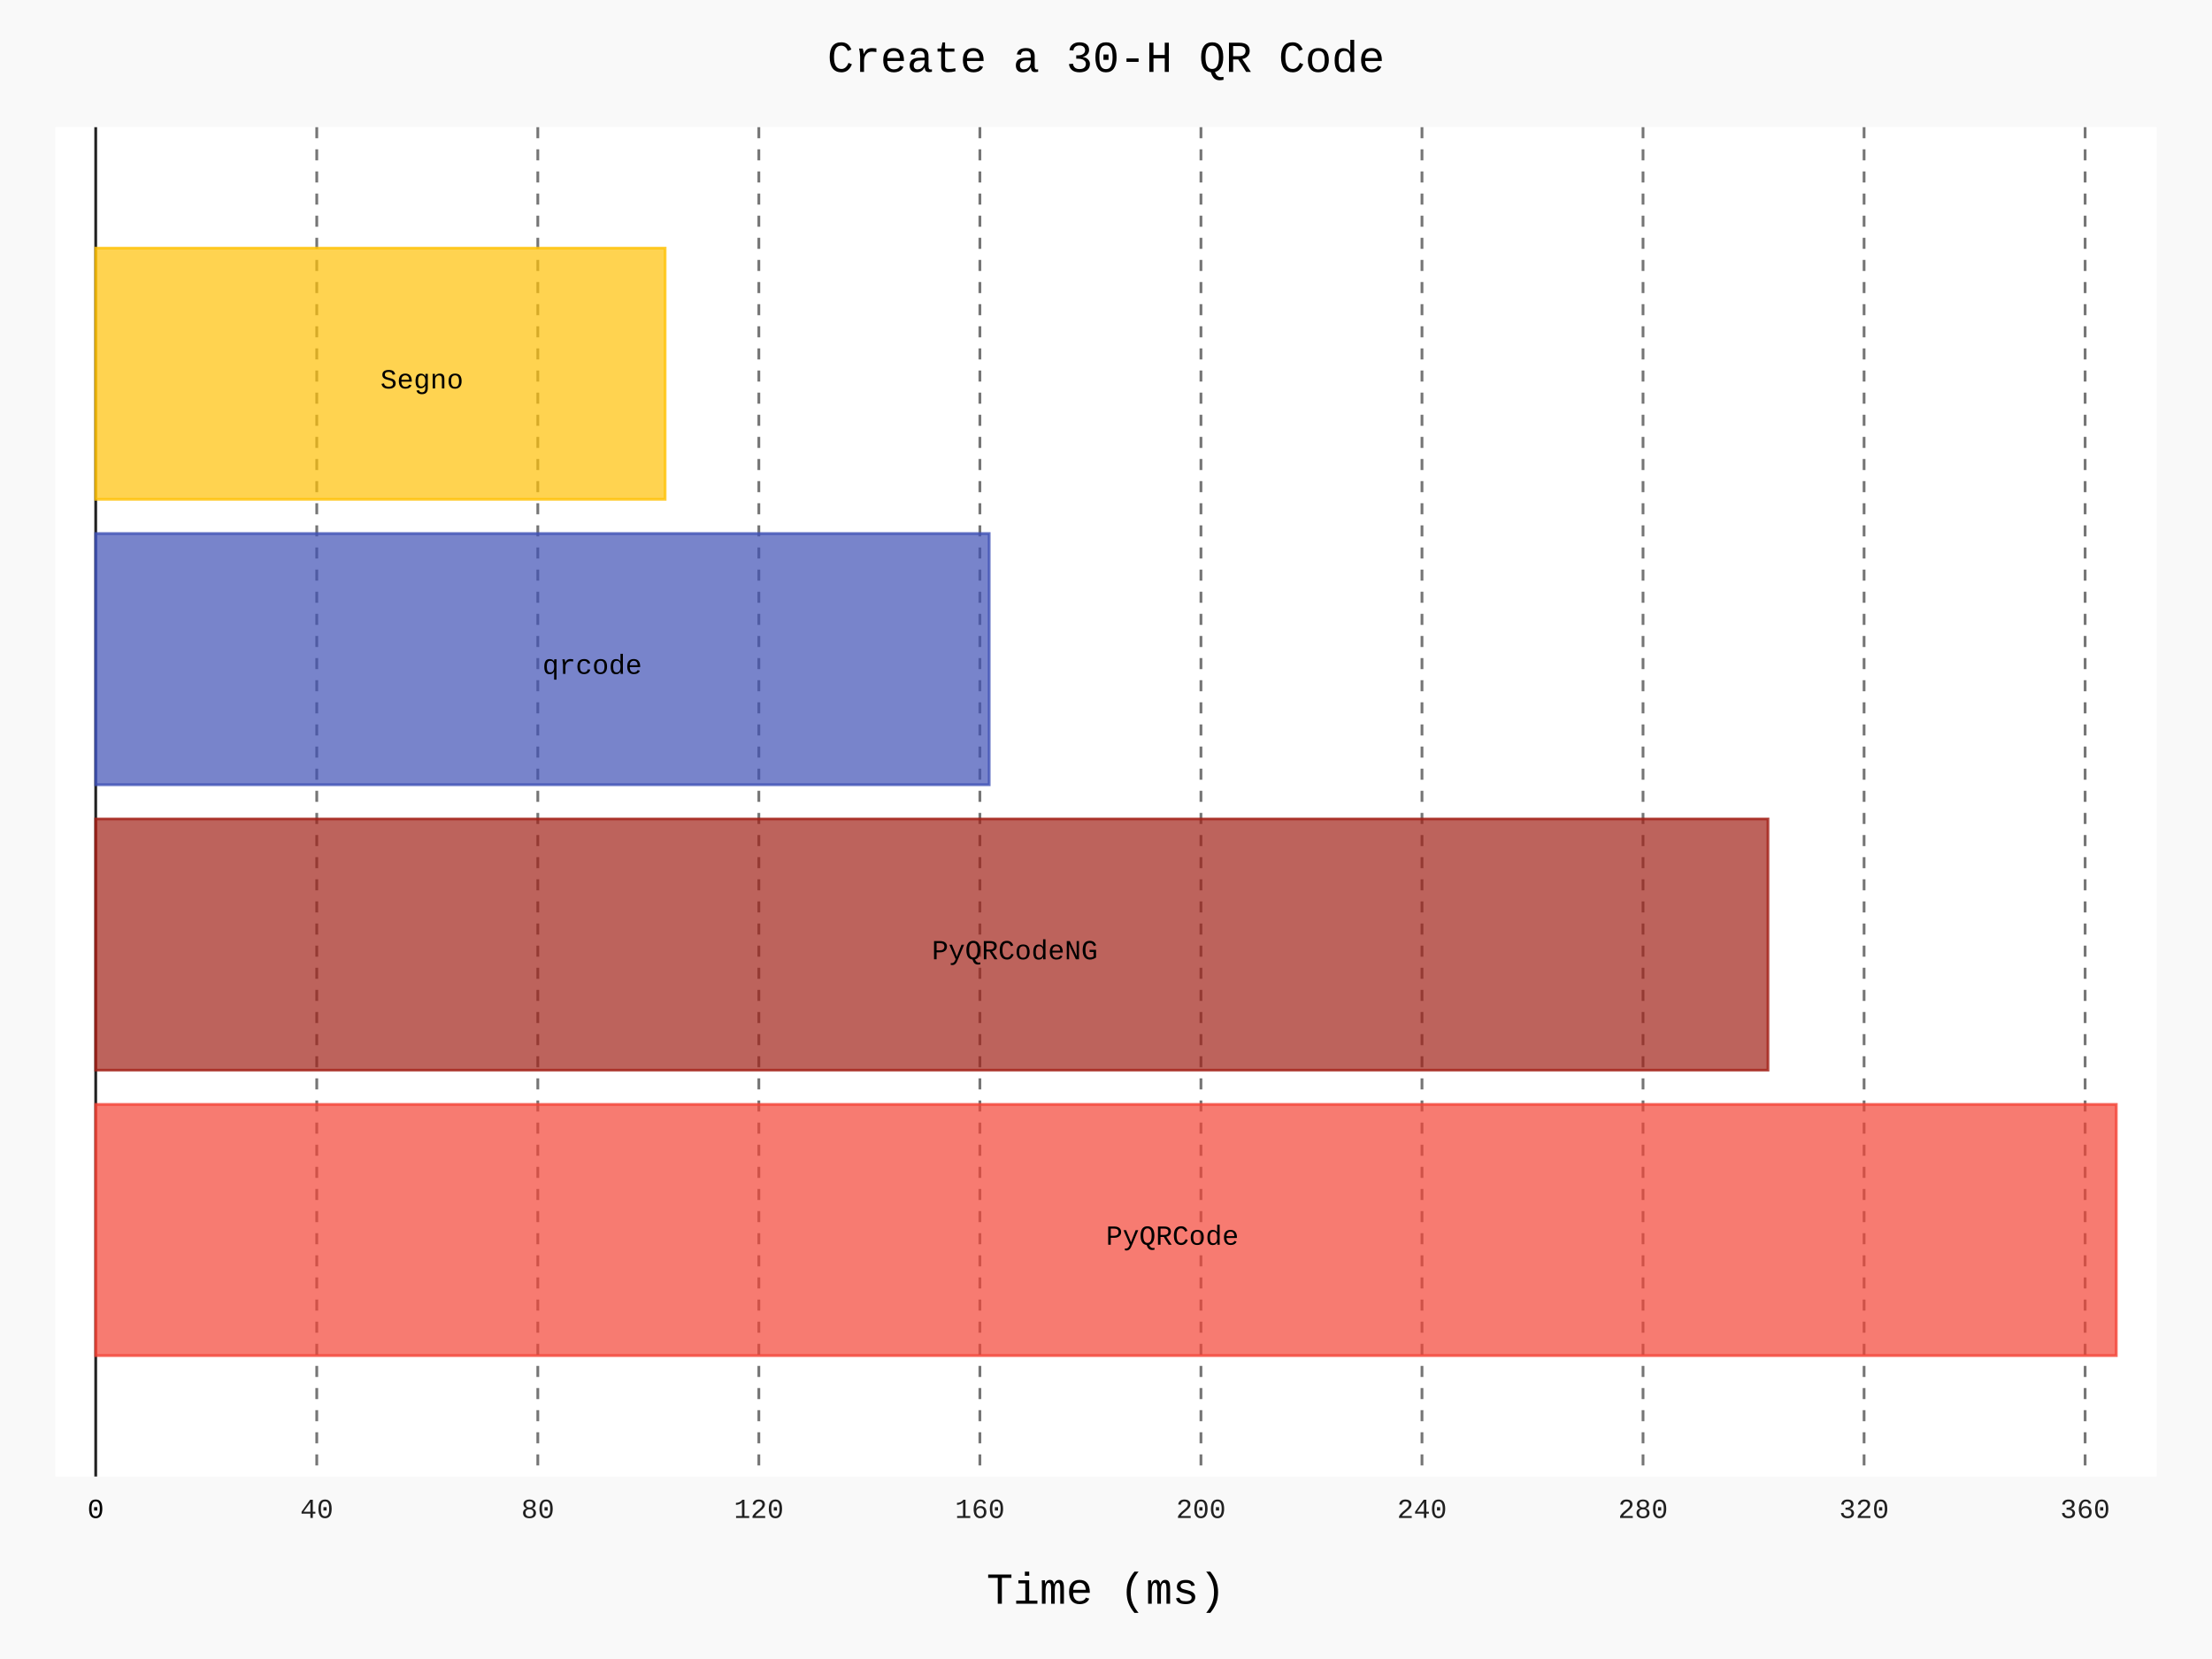
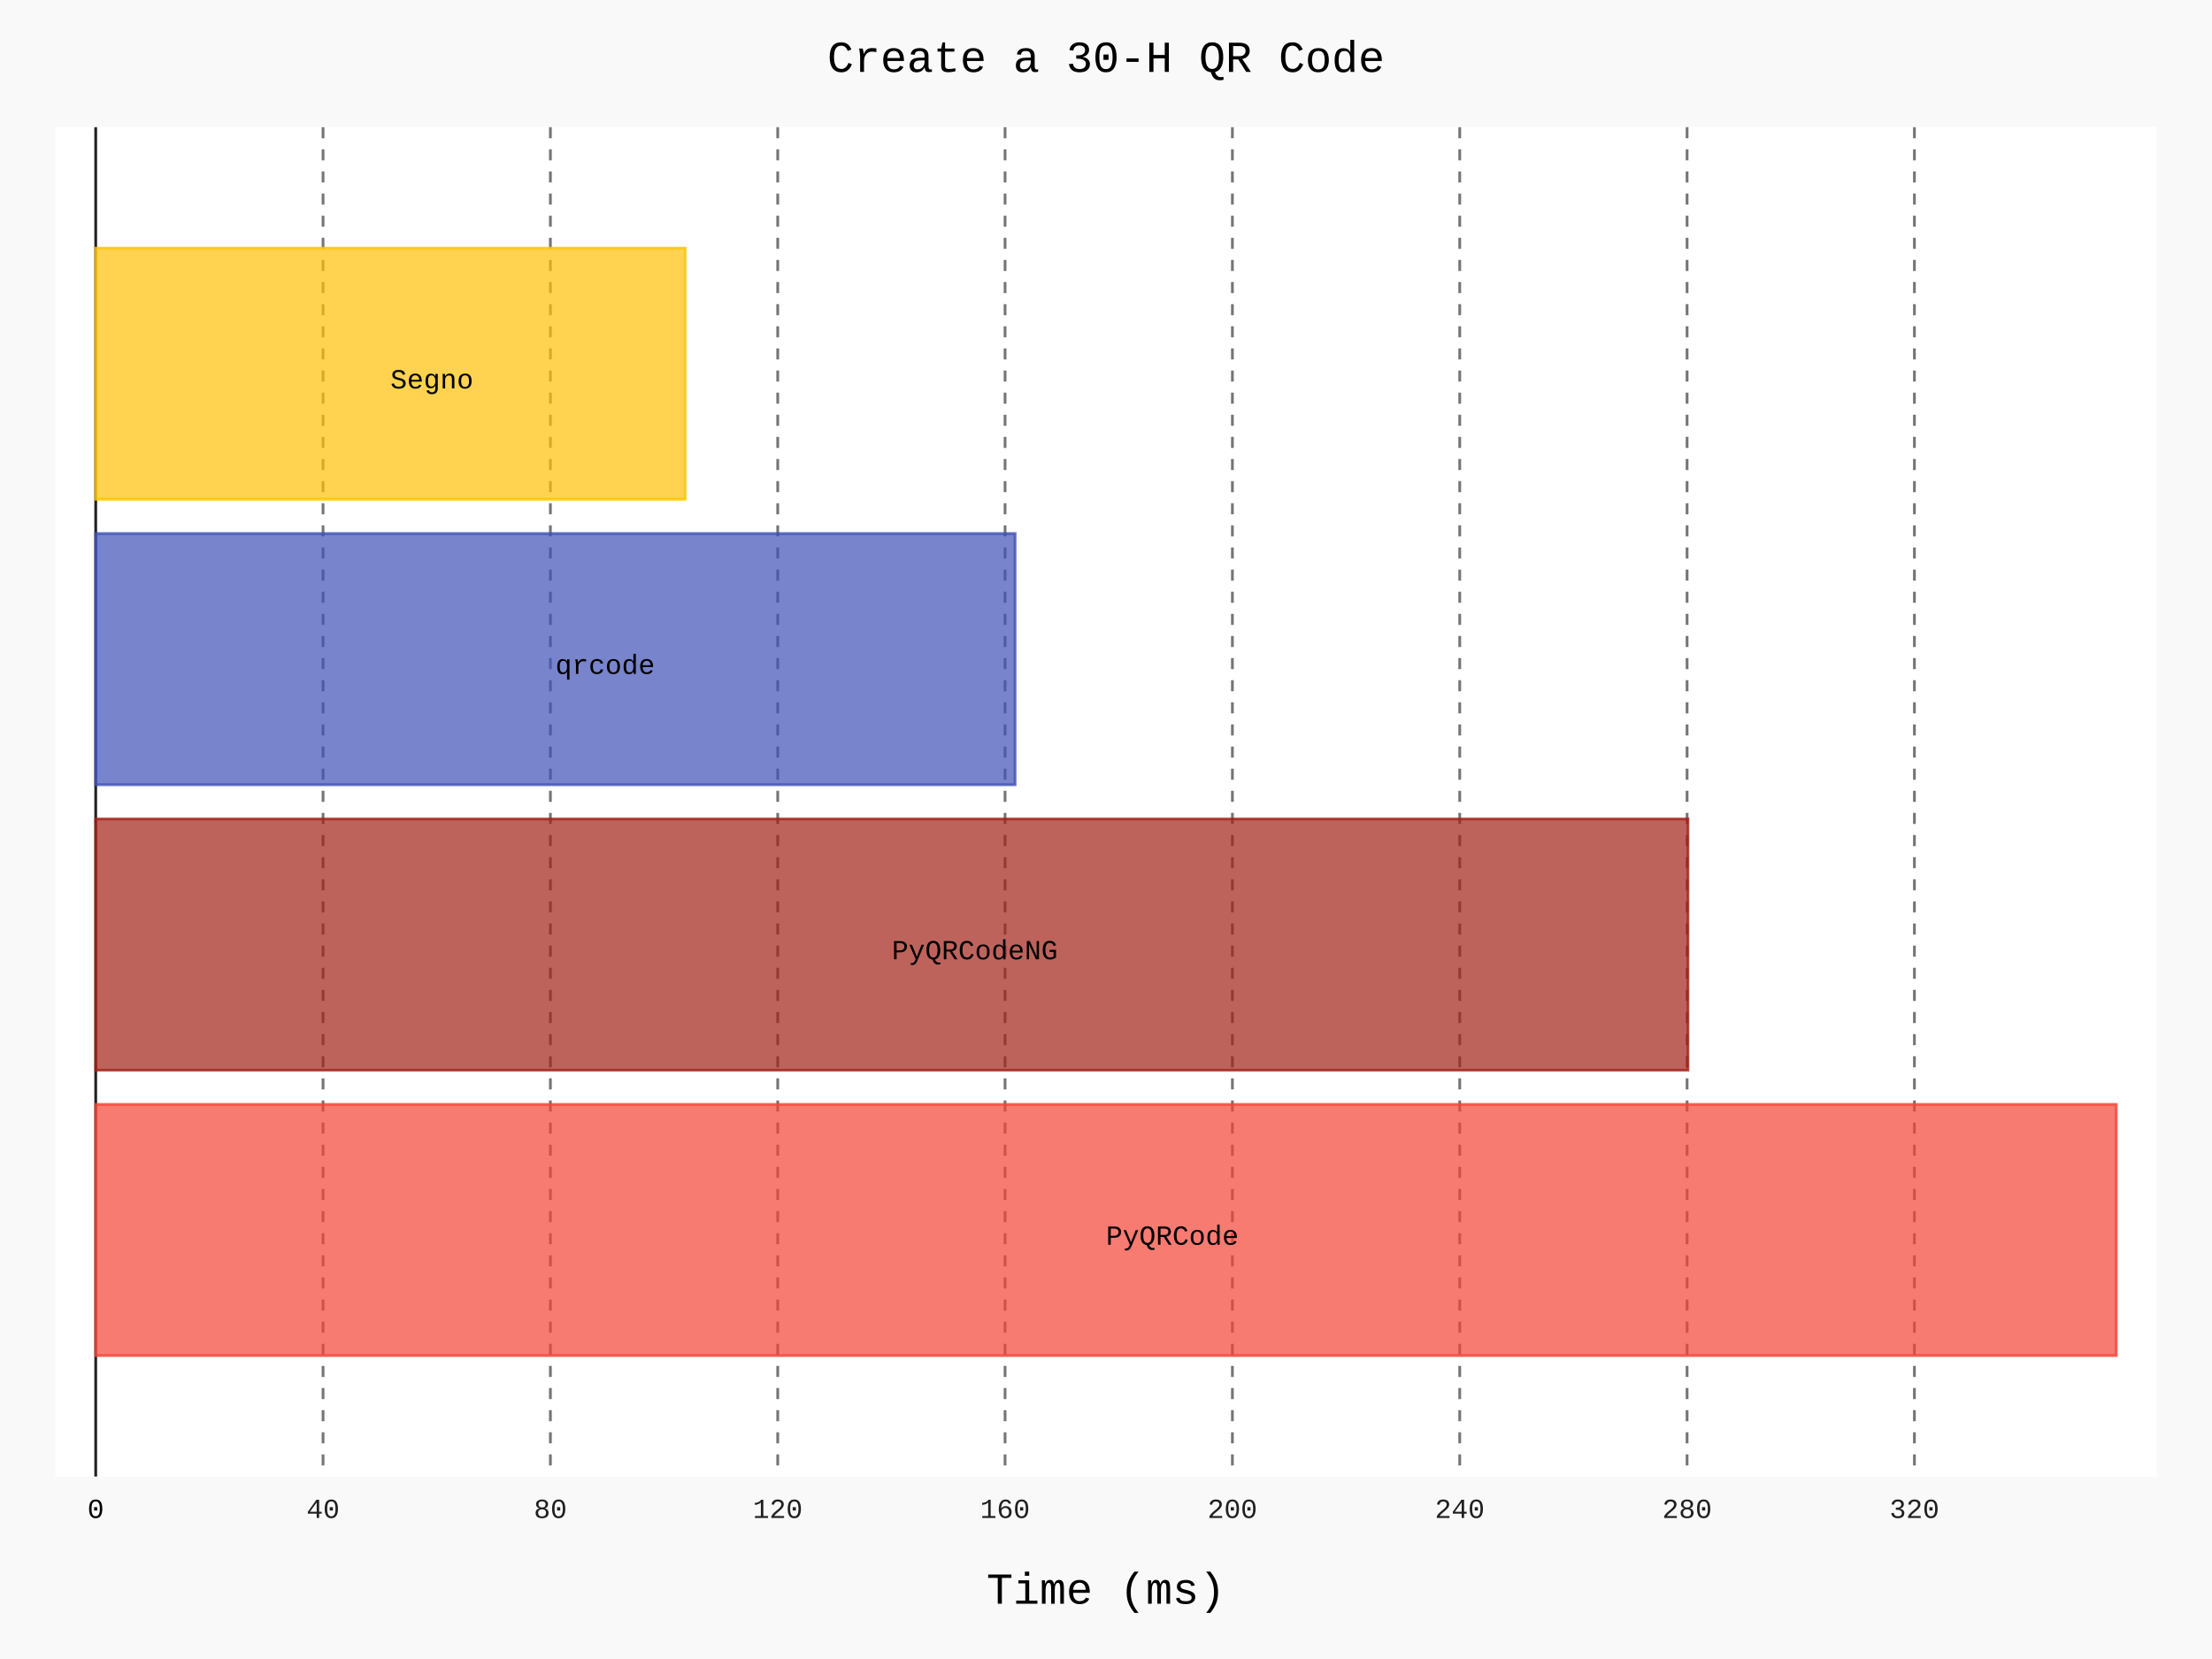
- <svg xmlns="http://www.w3.org/2000/svg" class="pygal-chart" id="chart-f41365c0-db69-4ac5-bbb7-7dbd3167baca" viewBox="0 0 800 600">
+ <svg xmlns="http://www.w3.org/2000/svg" class="pygal-chart" id="chart-183c5518-0d10-4f29-bc44-c0929b7bf859" viewBox="0 0 800 600">
  <defs>
-     <style type="text/css">#chart-f41365c0-db69-4ac5-bbb7-7dbd3167baca{-webkit-user-select:none;-webkit-font-smoothing:antialiased;font-family:Consolas,"Liberation Mono",Menlo,Courier,monospace}#chart-f41365c0-db69-4ac5-bbb7-7dbd3167baca .title{font-family:Consolas,"Liberation Mono",Menlo,Courier,monospace;font-size:16px}#chart-f41365c0-db69-4ac5-bbb7-7dbd3167baca .legends .legend text{font-family:Consolas,"Liberation Mono",Menlo,Courier,monospace;font-size:14px}#chart-f41365c0-db69-4ac5-bbb7-7dbd3167baca .axis text{font-family:Consolas,"Liberation Mono",Menlo,Courier,monospace;font-size:10px}#chart-f41365c0-db69-4ac5-bbb7-7dbd3167baca .axis text.major{font-family:Consolas,"Liberation Mono",Menlo,Courier,monospace;font-size:10px}#chart-f41365c0-db69-4ac5-bbb7-7dbd3167baca .text-overlay text.value{font-family:Consolas,"Liberation Mono",Menlo,Courier,monospace;font-size:16px}#chart-f41365c0-db69-4ac5-bbb7-7dbd3167baca .text-overlay text.label{font-family:Consolas,"Liberation Mono",Menlo,Courier,monospace;font-size:10px}#chart-f41365c0-db69-4ac5-bbb7-7dbd3167baca .tooltip{font-family:Consolas,"Liberation Mono",Menlo,Courier,monospace;font-size:14px}#chart-f41365c0-db69-4ac5-bbb7-7dbd3167baca text.no_data{font-family:Consolas,"Liberation Mono",Menlo,Courier,monospace;font-size:64px}
- #chart-f41365c0-db69-4ac5-bbb7-7dbd3167baca{background-color:rgba(249,249,249,1)}#chart-f41365c0-db69-4ac5-bbb7-7dbd3167baca path,#chart-f41365c0-db69-4ac5-bbb7-7dbd3167baca line,#chart-f41365c0-db69-4ac5-bbb7-7dbd3167baca rect,#chart-f41365c0-db69-4ac5-bbb7-7dbd3167baca circle{-webkit-transition:150ms;-moz-transition:150ms;transition:150ms}#chart-f41365c0-db69-4ac5-bbb7-7dbd3167baca .graph &gt; .background{fill:rgba(249,249,249,1)}#chart-f41365c0-db69-4ac5-bbb7-7dbd3167baca .plot &gt; .background{fill:rgba(255,255,255,1)}#chart-f41365c0-db69-4ac5-bbb7-7dbd3167baca .graph{fill:rgba(0,0,0,.87)}#chart-f41365c0-db69-4ac5-bbb7-7dbd3167baca text.no_data{fill:rgba(0,0,0,1)}#chart-f41365c0-db69-4ac5-bbb7-7dbd3167baca .title{fill:rgba(0,0,0,1)}#chart-f41365c0-db69-4ac5-bbb7-7dbd3167baca .legends .legend text{fill:rgba(0,0,0,.87)}#chart-f41365c0-db69-4ac5-bbb7-7dbd3167baca .legends .legend:hover text{fill:rgba(0,0,0,1)}#chart-f41365c0-db69-4ac5-bbb7-7dbd3167baca .axis .line{stroke:rgba(0,0,0,1)}#chart-f41365c0-db69-4ac5-bbb7-7dbd3167baca .axis .guide.line{stroke:rgba(0,0,0,.54)}#chart-f41365c0-db69-4ac5-bbb7-7dbd3167baca .axis .major.line{stroke:rgba(0,0,0,.87)}#chart-f41365c0-db69-4ac5-bbb7-7dbd3167baca .axis text.major{fill:rgba(0,0,0,1)}#chart-f41365c0-db69-4ac5-bbb7-7dbd3167baca .axis.y .guides:hover .guide.line,#chart-f41365c0-db69-4ac5-bbb7-7dbd3167baca .line-graph .axis.x .guides:hover .guide.line,#chart-f41365c0-db69-4ac5-bbb7-7dbd3167baca .stackedline-graph .axis.x .guides:hover .guide.line,#chart-f41365c0-db69-4ac5-bbb7-7dbd3167baca .xy-graph .axis.x .guides:hover .guide.line{stroke:rgba(0,0,0,1)}#chart-f41365c0-db69-4ac5-bbb7-7dbd3167baca .axis .guides:hover text{fill:rgba(0,0,0,1)}#chart-f41365c0-db69-4ac5-bbb7-7dbd3167baca .reactive{fill-opacity:.7;stroke-opacity:.8}#chart-f41365c0-db69-4ac5-bbb7-7dbd3167baca .ci{stroke:rgba(0,0,0,.87)}#chart-f41365c0-db69-4ac5-bbb7-7dbd3167baca .reactive.active,#chart-f41365c0-db69-4ac5-bbb7-7dbd3167baca .active .reactive{fill-opacity:.8;stroke-opacity:.9;stroke-width:4}#chart-f41365c0-db69-4ac5-bbb7-7dbd3167baca .ci .reactive.active{stroke-width:1.5}#chart-f41365c0-db69-4ac5-bbb7-7dbd3167baca .series text{fill:rgba(0,0,0,1)}#chart-f41365c0-db69-4ac5-bbb7-7dbd3167baca .tooltip rect{fill:rgba(255,255,255,1);stroke:rgba(0,0,0,1);-webkit-transition:opacity 150ms;-moz-transition:opacity 150ms;transition:opacity 150ms}#chart-f41365c0-db69-4ac5-bbb7-7dbd3167baca .tooltip .label{fill:rgba(0,0,0,.87)}#chart-f41365c0-db69-4ac5-bbb7-7dbd3167baca .tooltip .label{fill:rgba(0,0,0,.87)}#chart-f41365c0-db69-4ac5-bbb7-7dbd3167baca .tooltip .legend{font-size:.8em;fill:rgba(0,0,0,.54)}#chart-f41365c0-db69-4ac5-bbb7-7dbd3167baca .tooltip .x_label{font-size:.6em;fill:rgba(0,0,0,1)}#chart-f41365c0-db69-4ac5-bbb7-7dbd3167baca .tooltip .xlink{font-size:.5em;text-decoration:underline}#chart-f41365c0-db69-4ac5-bbb7-7dbd3167baca .tooltip .value{font-size:1.5em}#chart-f41365c0-db69-4ac5-bbb7-7dbd3167baca .bound{font-size:.5em}#chart-f41365c0-db69-4ac5-bbb7-7dbd3167baca .max-value{font-size:.75em;fill:rgba(0,0,0,.54)}#chart-f41365c0-db69-4ac5-bbb7-7dbd3167baca .map-element{fill:rgba(255,255,255,1);stroke:rgba(0,0,0,.54) !important}#chart-f41365c0-db69-4ac5-bbb7-7dbd3167baca .map-element .reactive{fill-opacity:inherit;stroke-opacity:inherit}#chart-f41365c0-db69-4ac5-bbb7-7dbd3167baca .color-0,#chart-f41365c0-db69-4ac5-bbb7-7dbd3167baca .color-0 a:visited{stroke:#F44336;fill:#F44336}#chart-f41365c0-db69-4ac5-bbb7-7dbd3167baca .color-1,#chart-f41365c0-db69-4ac5-bbb7-7dbd3167baca .color-1 a:visited{stroke:#3F51B5;fill:#3F51B5}#chart-f41365c0-db69-4ac5-bbb7-7dbd3167baca .color-2,#chart-f41365c0-db69-4ac5-bbb7-7dbd3167baca .color-2 a:visited{stroke:#009688;fill:#009688}#chart-f41365c0-db69-4ac5-bbb7-7dbd3167baca .color-3,#chart-f41365c0-db69-4ac5-bbb7-7dbd3167baca .color-3 a:visited{stroke:#FFC107;fill:#FFC107}#chart-f41365c0-db69-4ac5-bbb7-7dbd3167baca .text-overlay .color-0 text{fill:black}#chart-f41365c0-db69-4ac5-bbb7-7dbd3167baca .text-overlay .color-1 text{fill:black}#chart-f41365c0-db69-4ac5-bbb7-7dbd3167baca .text-overlay .color-2 text{fill:black}#chart-f41365c0-db69-4ac5-bbb7-7dbd3167baca .text-overlay .color-3 text{fill:black}
- #chart-f41365c0-db69-4ac5-bbb7-7dbd3167baca text.no_data{text-anchor:middle}#chart-f41365c0-db69-4ac5-bbb7-7dbd3167baca .guide.line{fill:none}#chart-f41365c0-db69-4ac5-bbb7-7dbd3167baca .centered{text-anchor:middle}#chart-f41365c0-db69-4ac5-bbb7-7dbd3167baca .title{text-anchor:middle}#chart-f41365c0-db69-4ac5-bbb7-7dbd3167baca .legends .legend text{fill-opacity:1}#chart-f41365c0-db69-4ac5-bbb7-7dbd3167baca .axis.x text{text-anchor:middle}#chart-f41365c0-db69-4ac5-bbb7-7dbd3167baca .axis.x:not(.web) text[transform]{text-anchor:start}#chart-f41365c0-db69-4ac5-bbb7-7dbd3167baca .axis.x:not(.web) text[transform].backwards{text-anchor:end}#chart-f41365c0-db69-4ac5-bbb7-7dbd3167baca .axis.y text{text-anchor:end}#chart-f41365c0-db69-4ac5-bbb7-7dbd3167baca .axis.y text[transform].backwards{text-anchor:start}#chart-f41365c0-db69-4ac5-bbb7-7dbd3167baca .axis.y2 text{text-anchor:start}#chart-f41365c0-db69-4ac5-bbb7-7dbd3167baca .axis.y2 text[transform].backwards{text-anchor:end}#chart-f41365c0-db69-4ac5-bbb7-7dbd3167baca .axis .guide.line{stroke-dasharray:4,4}#chart-f41365c0-db69-4ac5-bbb7-7dbd3167baca .axis .major.guide.line{stroke-dasharray:6,6}#chart-f41365c0-db69-4ac5-bbb7-7dbd3167baca .horizontal .axis.y .guide.line,#chart-f41365c0-db69-4ac5-bbb7-7dbd3167baca .horizontal .axis.y2 .guide.line,#chart-f41365c0-db69-4ac5-bbb7-7dbd3167baca .vertical .axis.x .guide.line{opacity:0}#chart-f41365c0-db69-4ac5-bbb7-7dbd3167baca .horizontal .axis.always_show .guide.line,#chart-f41365c0-db69-4ac5-bbb7-7dbd3167baca .vertical .axis.always_show .guide.line{opacity:1 !important}#chart-f41365c0-db69-4ac5-bbb7-7dbd3167baca .axis.y .guides:hover .guide.line,#chart-f41365c0-db69-4ac5-bbb7-7dbd3167baca .axis.y2 .guides:hover .guide.line,#chart-f41365c0-db69-4ac5-bbb7-7dbd3167baca .axis.x .guides:hover .guide.line{opacity:1}#chart-f41365c0-db69-4ac5-bbb7-7dbd3167baca .axis .guides:hover text{opacity:1}#chart-f41365c0-db69-4ac5-bbb7-7dbd3167baca .nofill{fill:none}#chart-f41365c0-db69-4ac5-bbb7-7dbd3167baca .subtle-fill{fill-opacity:.2}#chart-f41365c0-db69-4ac5-bbb7-7dbd3167baca .dot{stroke-width:1px;fill-opacity:1}#chart-f41365c0-db69-4ac5-bbb7-7dbd3167baca .dot.active{stroke-width:5px}#chart-f41365c0-db69-4ac5-bbb7-7dbd3167baca .dot.negative{fill:transparent}#chart-f41365c0-db69-4ac5-bbb7-7dbd3167baca text,#chart-f41365c0-db69-4ac5-bbb7-7dbd3167baca tspan{stroke:none !important}#chart-f41365c0-db69-4ac5-bbb7-7dbd3167baca .series text.active{opacity:1}#chart-f41365c0-db69-4ac5-bbb7-7dbd3167baca .tooltip rect{fill-opacity:.95;stroke-width:.5}#chart-f41365c0-db69-4ac5-bbb7-7dbd3167baca .tooltip text{fill-opacity:1}#chart-f41365c0-db69-4ac5-bbb7-7dbd3167baca .showable{visibility:hidden}#chart-f41365c0-db69-4ac5-bbb7-7dbd3167baca .showable.shown{visibility:visible}#chart-f41365c0-db69-4ac5-bbb7-7dbd3167baca .gauge-background{fill:rgba(229,229,229,1);stroke:none}#chart-f41365c0-db69-4ac5-bbb7-7dbd3167baca .bg-lines{stroke:rgba(249,249,249,1);stroke-width:2px}</style>
+     <style type="text/css">#chart-183c5518-0d10-4f29-bc44-c0929b7bf859{-webkit-user-select:none;-webkit-font-smoothing:antialiased;font-family:Consolas,"Liberation Mono",Menlo,Courier,monospace}#chart-183c5518-0d10-4f29-bc44-c0929b7bf859 .title{font-family:Consolas,"Liberation Mono",Menlo,Courier,monospace;font-size:16px}#chart-183c5518-0d10-4f29-bc44-c0929b7bf859 .legends .legend text{font-family:Consolas,"Liberation Mono",Menlo,Courier,monospace;font-size:14px}#chart-183c5518-0d10-4f29-bc44-c0929b7bf859 .axis text{font-family:Consolas,"Liberation Mono",Menlo,Courier,monospace;font-size:10px}#chart-183c5518-0d10-4f29-bc44-c0929b7bf859 .axis text.major{font-family:Consolas,"Liberation Mono",Menlo,Courier,monospace;font-size:10px}#chart-183c5518-0d10-4f29-bc44-c0929b7bf859 .text-overlay text.value{font-family:Consolas,"Liberation Mono",Menlo,Courier,monospace;font-size:16px}#chart-183c5518-0d10-4f29-bc44-c0929b7bf859 .text-overlay text.label{font-family:Consolas,"Liberation Mono",Menlo,Courier,monospace;font-size:10px}#chart-183c5518-0d10-4f29-bc44-c0929b7bf859 .tooltip{font-family:Consolas,"Liberation Mono",Menlo,Courier,monospace;font-size:14px}#chart-183c5518-0d10-4f29-bc44-c0929b7bf859 text.no_data{font-family:Consolas,"Liberation Mono",Menlo,Courier,monospace;font-size:64px}
+ #chart-183c5518-0d10-4f29-bc44-c0929b7bf859{background-color:rgba(249,249,249,1)}#chart-183c5518-0d10-4f29-bc44-c0929b7bf859 path,#chart-183c5518-0d10-4f29-bc44-c0929b7bf859 line,#chart-183c5518-0d10-4f29-bc44-c0929b7bf859 rect,#chart-183c5518-0d10-4f29-bc44-c0929b7bf859 circle{-webkit-transition:150ms;-moz-transition:150ms;transition:150ms}#chart-183c5518-0d10-4f29-bc44-c0929b7bf859 .graph &gt; .background{fill:rgba(249,249,249,1)}#chart-183c5518-0d10-4f29-bc44-c0929b7bf859 .plot &gt; .background{fill:rgba(255,255,255,1)}#chart-183c5518-0d10-4f29-bc44-c0929b7bf859 .graph{fill:rgba(0,0,0,.87)}#chart-183c5518-0d10-4f29-bc44-c0929b7bf859 text.no_data{fill:rgba(0,0,0,1)}#chart-183c5518-0d10-4f29-bc44-c0929b7bf859 .title{fill:rgba(0,0,0,1)}#chart-183c5518-0d10-4f29-bc44-c0929b7bf859 .legends .legend text{fill:rgba(0,0,0,.87)}#chart-183c5518-0d10-4f29-bc44-c0929b7bf859 .legends .legend:hover text{fill:rgba(0,0,0,1)}#chart-183c5518-0d10-4f29-bc44-c0929b7bf859 .axis .line{stroke:rgba(0,0,0,1)}#chart-183c5518-0d10-4f29-bc44-c0929b7bf859 .axis .guide.line{stroke:rgba(0,0,0,.54)}#chart-183c5518-0d10-4f29-bc44-c0929b7bf859 .axis .major.line{stroke:rgba(0,0,0,.87)}#chart-183c5518-0d10-4f29-bc44-c0929b7bf859 .axis text.major{fill:rgba(0,0,0,1)}#chart-183c5518-0d10-4f29-bc44-c0929b7bf859 .axis.y .guides:hover .guide.line,#chart-183c5518-0d10-4f29-bc44-c0929b7bf859 .line-graph .axis.x .guides:hover .guide.line,#chart-183c5518-0d10-4f29-bc44-c0929b7bf859 .stackedline-graph .axis.x .guides:hover .guide.line,#chart-183c5518-0d10-4f29-bc44-c0929b7bf859 .xy-graph .axis.x .guides:hover .guide.line{stroke:rgba(0,0,0,1)}#chart-183c5518-0d10-4f29-bc44-c0929b7bf859 .axis .guides:hover text{fill:rgba(0,0,0,1)}#chart-183c5518-0d10-4f29-bc44-c0929b7bf859 .reactive{fill-opacity:.7;stroke-opacity:.8}#chart-183c5518-0d10-4f29-bc44-c0929b7bf859 .ci{stroke:rgba(0,0,0,.87)}#chart-183c5518-0d10-4f29-bc44-c0929b7bf859 .reactive.active,#chart-183c5518-0d10-4f29-bc44-c0929b7bf859 .active .reactive{fill-opacity:.8;stroke-opacity:.9;stroke-width:4}#chart-183c5518-0d10-4f29-bc44-c0929b7bf859 .ci .reactive.active{stroke-width:1.5}#chart-183c5518-0d10-4f29-bc44-c0929b7bf859 .series text{fill:rgba(0,0,0,1)}#chart-183c5518-0d10-4f29-bc44-c0929b7bf859 .tooltip rect{fill:rgba(255,255,255,1);stroke:rgba(0,0,0,1);-webkit-transition:opacity 150ms;-moz-transition:opacity 150ms;transition:opacity 150ms}#chart-183c5518-0d10-4f29-bc44-c0929b7bf859 .tooltip .label{fill:rgba(0,0,0,.87)}#chart-183c5518-0d10-4f29-bc44-c0929b7bf859 .tooltip .label{fill:rgba(0,0,0,.87)}#chart-183c5518-0d10-4f29-bc44-c0929b7bf859 .tooltip .legend{font-size:.8em;fill:rgba(0,0,0,.54)}#chart-183c5518-0d10-4f29-bc44-c0929b7bf859 .tooltip .x_label{font-size:.6em;fill:rgba(0,0,0,1)}#chart-183c5518-0d10-4f29-bc44-c0929b7bf859 .tooltip .xlink{font-size:.5em;text-decoration:underline}#chart-183c5518-0d10-4f29-bc44-c0929b7bf859 .tooltip .value{font-size:1.5em}#chart-183c5518-0d10-4f29-bc44-c0929b7bf859 .bound{font-size:.5em}#chart-183c5518-0d10-4f29-bc44-c0929b7bf859 .max-value{font-size:.75em;fill:rgba(0,0,0,.54)}#chart-183c5518-0d10-4f29-bc44-c0929b7bf859 .map-element{fill:rgba(255,255,255,1);stroke:rgba(0,0,0,.54) !important}#chart-183c5518-0d10-4f29-bc44-c0929b7bf859 .map-element .reactive{fill-opacity:inherit;stroke-opacity:inherit}#chart-183c5518-0d10-4f29-bc44-c0929b7bf859 .color-0,#chart-183c5518-0d10-4f29-bc44-c0929b7bf859 .color-0 a:visited{stroke:#F44336;fill:#F44336}#chart-183c5518-0d10-4f29-bc44-c0929b7bf859 .color-1,#chart-183c5518-0d10-4f29-bc44-c0929b7bf859 .color-1 a:visited{stroke:#3F51B5;fill:#3F51B5}#chart-183c5518-0d10-4f29-bc44-c0929b7bf859 .color-2,#chart-183c5518-0d10-4f29-bc44-c0929b7bf859 .color-2 a:visited{stroke:#009688;fill:#009688}#chart-183c5518-0d10-4f29-bc44-c0929b7bf859 .color-3,#chart-183c5518-0d10-4f29-bc44-c0929b7bf859 .color-3 a:visited{stroke:#FFC107;fill:#FFC107}#chart-183c5518-0d10-4f29-bc44-c0929b7bf859 .text-overlay .color-0 text{fill:black}#chart-183c5518-0d10-4f29-bc44-c0929b7bf859 .text-overlay .color-1 text{fill:black}#chart-183c5518-0d10-4f29-bc44-c0929b7bf859 .text-overlay .color-2 text{fill:black}#chart-183c5518-0d10-4f29-bc44-c0929b7bf859 .text-overlay .color-3 text{fill:black}
+ #chart-183c5518-0d10-4f29-bc44-c0929b7bf859 text.no_data{text-anchor:middle}#chart-183c5518-0d10-4f29-bc44-c0929b7bf859 .guide.line{fill:none}#chart-183c5518-0d10-4f29-bc44-c0929b7bf859 .centered{text-anchor:middle}#chart-183c5518-0d10-4f29-bc44-c0929b7bf859 .title{text-anchor:middle}#chart-183c5518-0d10-4f29-bc44-c0929b7bf859 .legends .legend text{fill-opacity:1}#chart-183c5518-0d10-4f29-bc44-c0929b7bf859 .axis.x text{text-anchor:middle}#chart-183c5518-0d10-4f29-bc44-c0929b7bf859 .axis.x:not(.web) text[transform]{text-anchor:start}#chart-183c5518-0d10-4f29-bc44-c0929b7bf859 .axis.x:not(.web) text[transform].backwards{text-anchor:end}#chart-183c5518-0d10-4f29-bc44-c0929b7bf859 .axis.y text{text-anchor:end}#chart-183c5518-0d10-4f29-bc44-c0929b7bf859 .axis.y text[transform].backwards{text-anchor:start}#chart-183c5518-0d10-4f29-bc44-c0929b7bf859 .axis.y2 text{text-anchor:start}#chart-183c5518-0d10-4f29-bc44-c0929b7bf859 .axis.y2 text[transform].backwards{text-anchor:end}#chart-183c5518-0d10-4f29-bc44-c0929b7bf859 .axis .guide.line{stroke-dasharray:4,4}#chart-183c5518-0d10-4f29-bc44-c0929b7bf859 .axis .major.guide.line{stroke-dasharray:6,6}#chart-183c5518-0d10-4f29-bc44-c0929b7bf859 .horizontal .axis.y .guide.line,#chart-183c5518-0d10-4f29-bc44-c0929b7bf859 .horizontal .axis.y2 .guide.line,#chart-183c5518-0d10-4f29-bc44-c0929b7bf859 .vertical .axis.x .guide.line{opacity:0}#chart-183c5518-0d10-4f29-bc44-c0929b7bf859 .horizontal .axis.always_show .guide.line,#chart-183c5518-0d10-4f29-bc44-c0929b7bf859 .vertical .axis.always_show .guide.line{opacity:1 !important}#chart-183c5518-0d10-4f29-bc44-c0929b7bf859 .axis.y .guides:hover .guide.line,#chart-183c5518-0d10-4f29-bc44-c0929b7bf859 .axis.y2 .guides:hover .guide.line,#chart-183c5518-0d10-4f29-bc44-c0929b7bf859 .axis.x .guides:hover .guide.line{opacity:1}#chart-183c5518-0d10-4f29-bc44-c0929b7bf859 .axis .guides:hover text{opacity:1}#chart-183c5518-0d10-4f29-bc44-c0929b7bf859 .nofill{fill:none}#chart-183c5518-0d10-4f29-bc44-c0929b7bf859 .subtle-fill{fill-opacity:.2}#chart-183c5518-0d10-4f29-bc44-c0929b7bf859 .dot{stroke-width:1px;fill-opacity:1}#chart-183c5518-0d10-4f29-bc44-c0929b7bf859 .dot.active{stroke-width:5px}#chart-183c5518-0d10-4f29-bc44-c0929b7bf859 .dot.negative{fill:transparent}#chart-183c5518-0d10-4f29-bc44-c0929b7bf859 text,#chart-183c5518-0d10-4f29-bc44-c0929b7bf859 tspan{stroke:none !important}#chart-183c5518-0d10-4f29-bc44-c0929b7bf859 .series text.active{opacity:1}#chart-183c5518-0d10-4f29-bc44-c0929b7bf859 .tooltip rect{fill-opacity:.95;stroke-width:.5}#chart-183c5518-0d10-4f29-bc44-c0929b7bf859 .tooltip text{fill-opacity:1}#chart-183c5518-0d10-4f29-bc44-c0929b7bf859 .showable{visibility:hidden}#chart-183c5518-0d10-4f29-bc44-c0929b7bf859 .showable.shown{visibility:visible}#chart-183c5518-0d10-4f29-bc44-c0929b7bf859 .gauge-background{fill:rgba(229,229,229,1);stroke:none}#chart-183c5518-0d10-4f29-bc44-c0929b7bf859 .bg-lines{stroke:rgba(249,249,249,1);stroke-width:2px}</style>
  </defs>
  <g class="graph horizontalbar-graph horizontal">
    <rect class="background" height="600" width="800" x="0" y="0" />
    <g class="plot" transform="translate(20, 46)">
      <rect class="background" height="488" width="760" x="0" y="0" />
      <g class="axis x always_show">
        <g class="guides">
          <path class="axis major line" d="M14.615 0 v488" />
          <text class="major" x="14.615" y="503.0">0</text>
        </g>
        <g class="guides">
-           <path class="guide line" d="M94.56 0 v488" />
-           <text class="" x="94.56" y="503.0">40</text>
+           <path class="guide line" d="M96.835 0 v488" />
+           <text class="" x="96.835" y="503.0">40</text>
        </g>
        <g class="guides">
-           <path class="guide line" d="M174.504 0 v488" />
-           <text class="" x="174.504" y="503.0">80</text>
+           <path class="guide line" d="M179.055 0 v488" />
+           <text class="" x="179.055" y="503.0">80</text>
        </g>
        <g class="guides">
-           <path class="guide line" d="M254.448 0 v488" />
-           <text class="" x="254.448" y="503.0">120</text>
+           <path class="guide line" d="M261.275 0 v488" />
+           <text class="" x="261.275" y="503.0">120</text>
        </g>
        <g class="guides">
-           <path class="guide line" d="M334.392 0 v488" />
-           <text class="" x="334.392" y="503.0">160</text>
+           <path class="guide line" d="M343.494 0 v488" />
+           <text class="" x="343.494" y="503.0">160</text>
        </g>
        <g class="guides">
-           <path class="guide line" d="M414.336 0 v488" />
-           <text class="" x="414.336" y="503.0">200</text>
+           <path class="guide line" d="M425.714 0 v488" />
+           <text class="" x="425.714" y="503.0">200</text>
        </g>
        <g class="guides">
-           <path class="guide line" d="M494.28 0 v488" />
-           <text class="" x="494.28" y="503.0">240</text>
+           <path class="guide line" d="M507.934 0 v488" />
+           <text class="" x="507.934" y="503.0">240</text>
        </g>
        <g class="guides">
-           <path class="guide line" d="M574.224 0 v488" />
-           <text class="" x="574.224" y="503.0">280</text>
+           <path class="guide line" d="M590.154 0 v488" />
+           <text class="" x="590.154" y="503.0">280</text>
        </g>
        <g class="guides">
-           <path class="guide line" d="M654.168 0 v488" />
-           <text class="" x="654.168" y="503.0">320</text>
-         </g>
-         <g class="guides">
-           <path class="guide line" d="M734.112 0 v488" />
-           <text class="" x="734.112" y="503.0">360</text>
+           <path class="guide line" d="M672.373 0 v488" />
+           <text class="" x="672.373" y="503.0">320</text>
        </g>
      </g>
      <g class="series serie-3 color-3">
        <g class="bars">
          <g class="bar" style="fill: #F44336; stroke: #F44336">
            <rect class="rect reactive tooltip-trigger" height="90.843" rx="0" ry="0" width="730.769" x="14.615" y="353.425" />
          </g>
        </g>
      </g>
      <g class="series serie-2 color-2">
        <g class="bars">
          <g class="bar" style="fill: #A22118; stroke: #A22118">
-             <rect class="rect reactive tooltip-trigger" height="90.843" rx="0" ry="0" width="604.797" x="14.615" y="250.194" />
+             <rect class="rect reactive tooltip-trigger" height="90.843" rx="0" ry="0" width="575.867" x="14.615" y="250.194" />
          </g>
        </g>
      </g>
      <g class="series serie-1 color-1">
        <g class="bars">
          <g class="bar" style="fill: #3F51B5; stroke: #3F51B5">
-             <rect class="rect reactive tooltip-trigger" height="90.843" rx="0" ry="0" width="323.134" x="14.615" y="146.963" />
+             <rect class="rect reactive tooltip-trigger" height="90.843" rx="0" ry="0" width="332.497" x="14.615" y="146.963" />
          </g>
        </g>
      </g>
      <g class="series serie-0 color-0">
        <g class="bars">
          <g class="bar" style="fill: #FFC107; stroke: #FFC107">
-             <rect class="rect reactive tooltip-trigger" height="90.843" rx="0" ry="0" width="205.936" x="14.615" y="43.732" />
+             <rect class="rect reactive tooltip-trigger" height="90.843" rx="0" ry="0" width="213.175" x="14.615" y="43.732" />
          </g>
        </g>
      </g>
    </g>
    <g class="titles">
      <text class="title plot_title" x="400.0" y="26">Create a 30-H QR Code</text>
      <text class="title" x="400.0" y="580">Time (ms)</text>
    </g>
    <g class="plot overlay" transform="translate(20, 46)">
      <g class="series serie-3 color-3" />
      <g class="series serie-2 color-2" />
      <g class="series serie-1 color-1" />
      <g class="series serie-0 color-0" />
    </g>
    <g class="plot text-overlay" transform="translate(20, 46)">
      <g class="series serie-3 color-3">
-         <text class="label" x="380.0" y="404.179">PyQRCode</text>
+         <text class="label" x="380" y="404.179">PyQRCode</text>
      </g>
      <g class="series serie-2 color-2">
-         <text class="label" x="317.014" y="300.949">PyQRCodeNG</text>
+         <text class="label" x="302.549" y="300.949">PyQRCodeNG</text>
      </g>
      <g class="series serie-1 color-1">
-         <text class="label" x="176.182" y="197.718">qrcode</text>
+         <text class="label" x="180.864" y="197.718">qrcode</text>
      </g>
      <g class="series serie-0 color-0">
-         <text class="label" x="117.583" y="94.487">Segno</text>
+         <text class="label" x="121.203" y="94.487">Segno</text>
      </g>
    </g>
    <g class="plot tooltip-overlay" transform="translate(20, 46)">
      <g class="tooltip" style="opacity: 0" transform="translate(0 0)">
        <rect class="tooltip-box" height="0" rx="0" ry="0" width="0" />
        <g class="text" />
      </g>
    </g>
  </g>
</svg>
